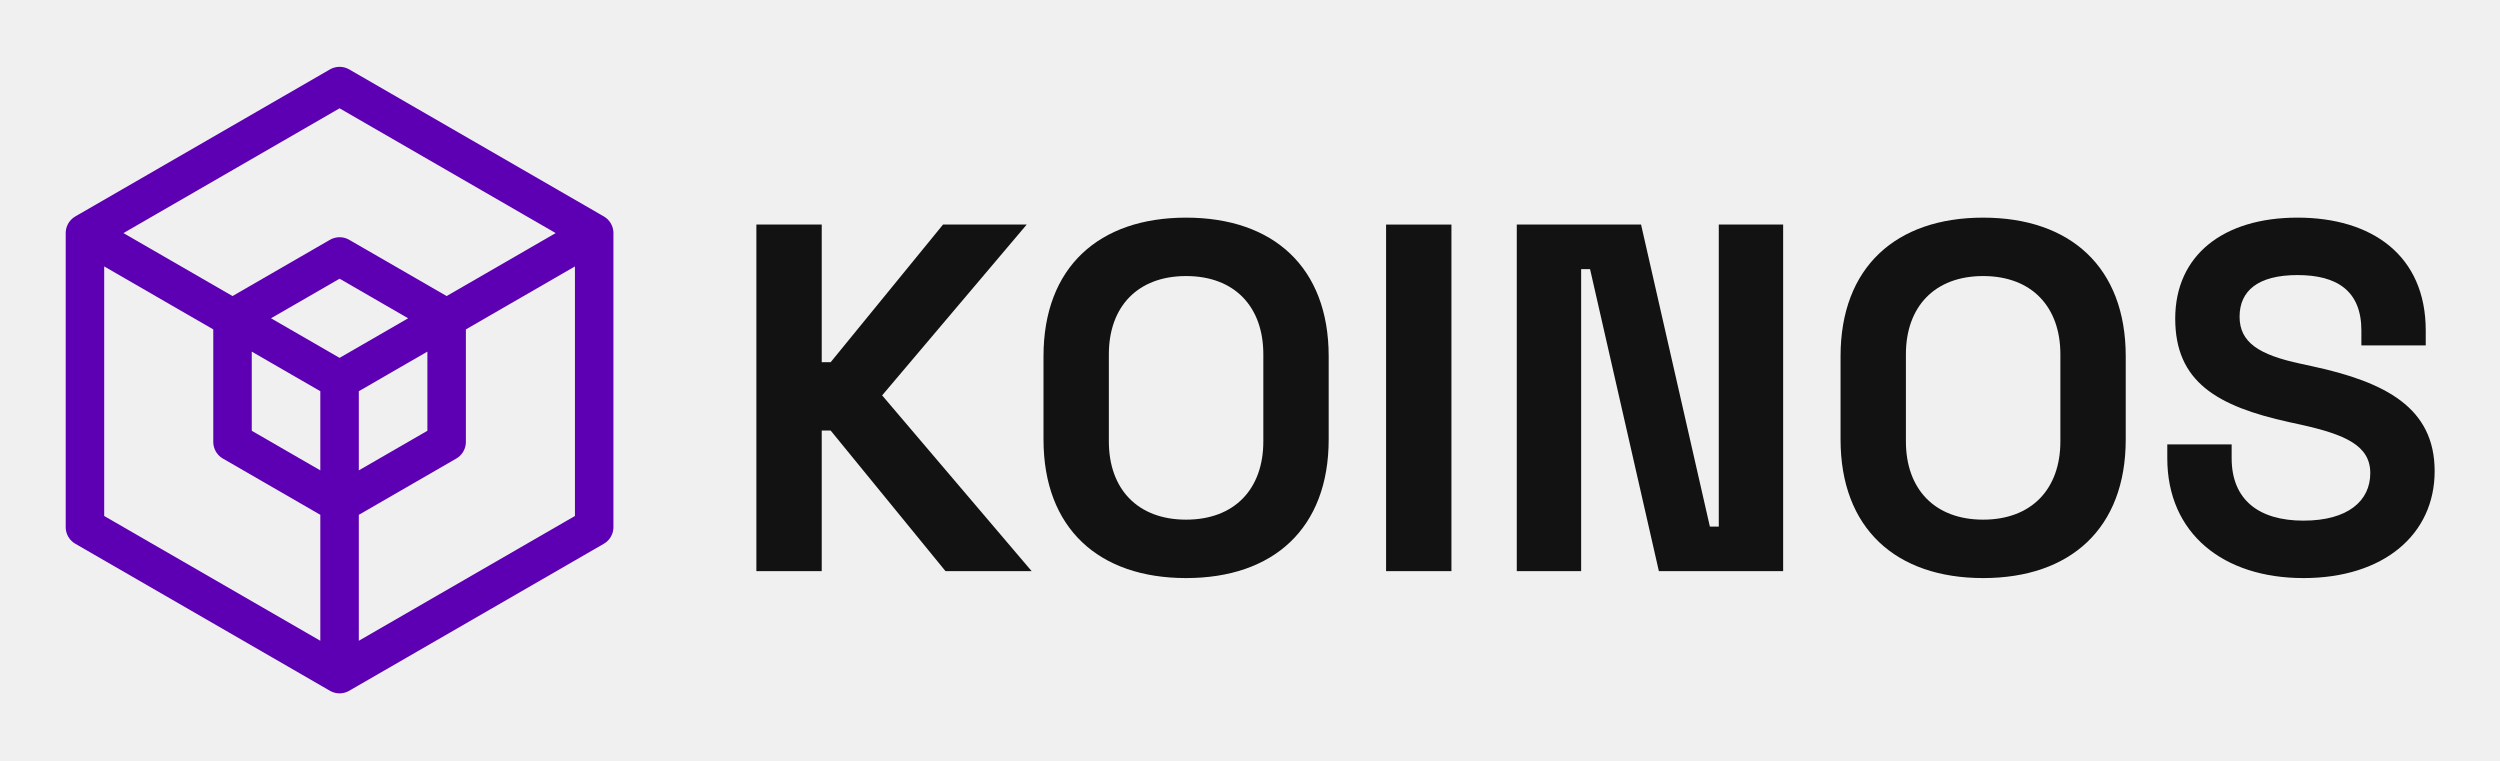
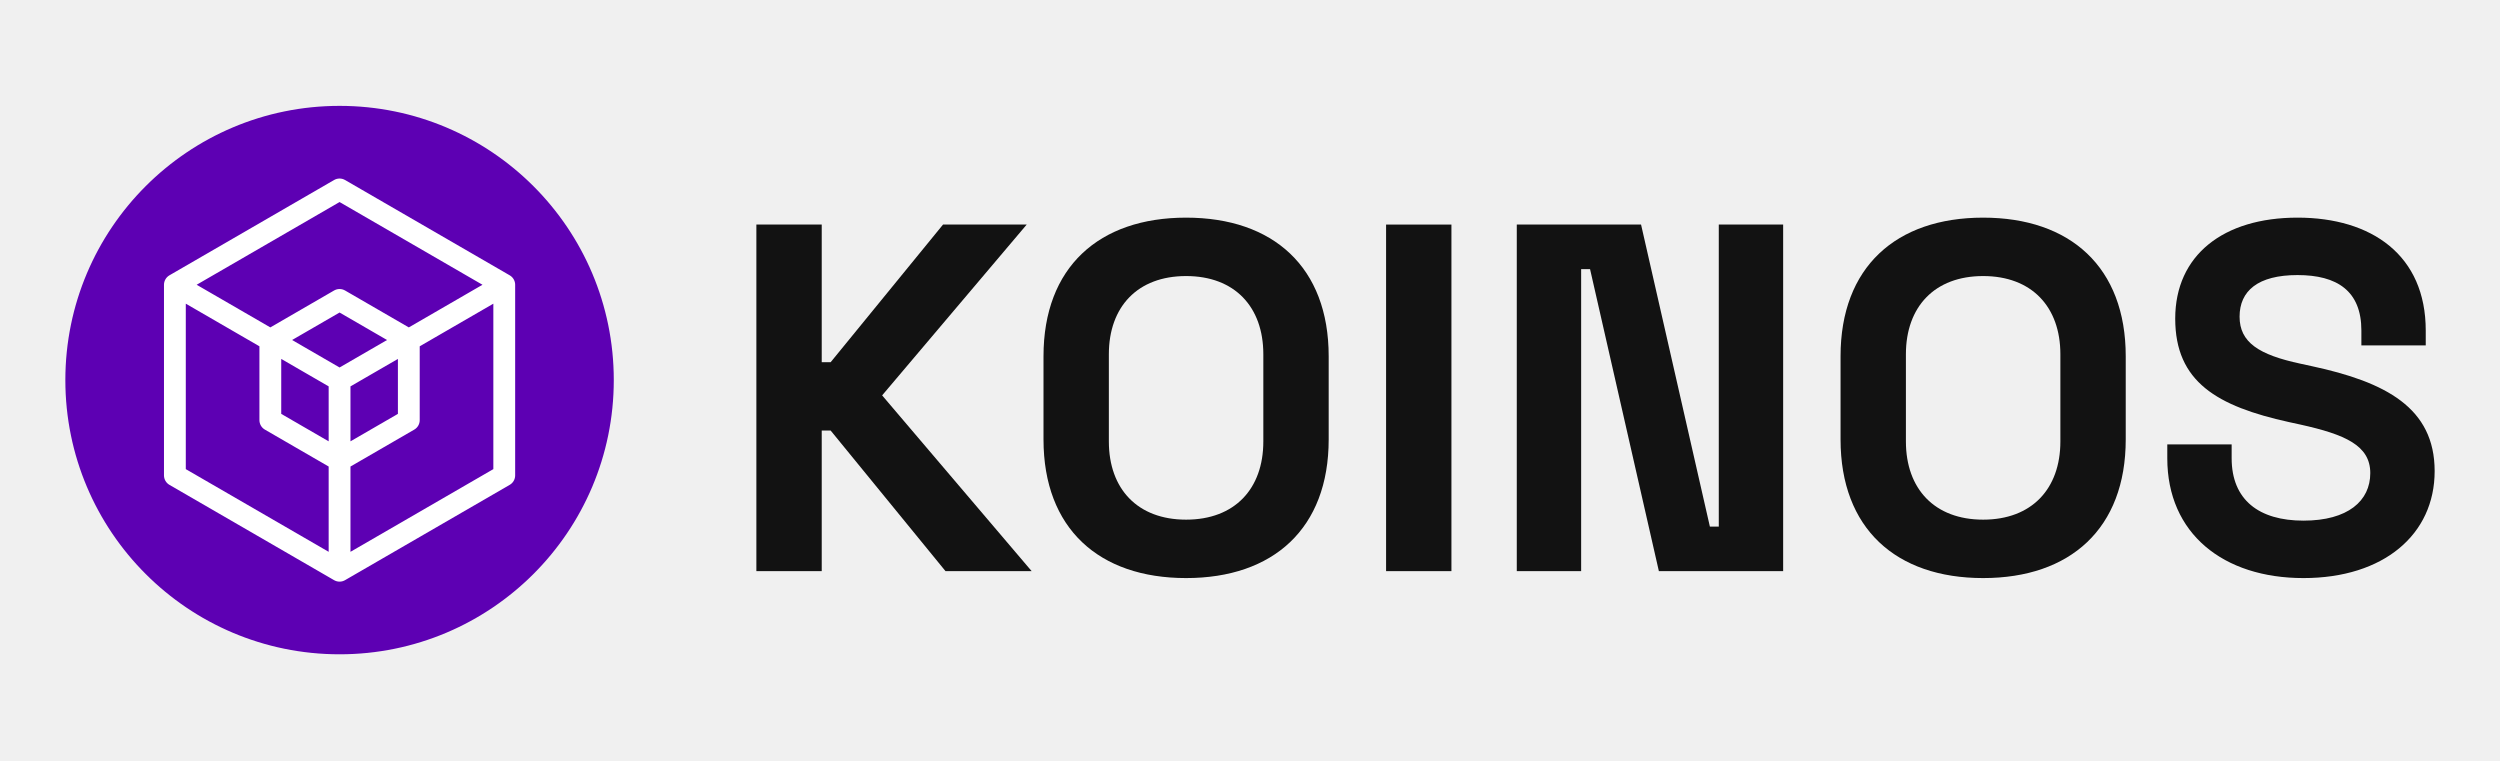
<svg xmlns="http://www.w3.org/2000/svg" id="Layer_1" viewBox="0 0 3896.94 1184.94">
  <defs>
-     <style>.cls-1,.cls-2{fill:none;}.cls-2{stroke:#5d00b3;stroke-linecap:round;stroke-linejoin:round;stroke-width:60px;}.cls-3{fill:#121212;}</style>
+     <style>.cls-1,.cls-2{fill:none;}.cls-3{fill:#5d00b3;}.cls-4{fill:#121212;}.cls-2{stroke:#fff;stroke-linecap:round;stroke-linejoin:round;stroke-width:34px;}</style>
  </defs>
-   <path class="cls-3" d="M1179.02,350.05h101.87v214.55h13.9l175.18-214.55h130.43l-225.35,266.26,233.07,273.97h-134.29l-179.04-219.18h-13.9v219.18h-101.87V350.05Z" />
-   <path class="cls-3" d="M1626.59,684.99v-129.65c0-138.92,86.43-216.09,222.26-216.09s222.27,77.18,222.27,216.09v129.65c0,138.92-86.44,216.09-222.27,216.09s-222.26-77.18-222.26-216.09ZM1969.25,688.08v-135.83c0-74.09-44.77-121.94-120.4-121.94s-120.39,47.85-120.39,121.94v135.83c0,74.09,44.76,121.94,120.39,121.94s120.4-47.85,120.4-121.94Z" />
-   <path class="cls-3" d="M2160.59,350.05h101.87v540.23h-101.87V350.05Z" />
-   <path class="cls-3" d="M2364.32,350.05h193.72l107.27,470.77h13.89v-470.77h100.33v540.23h-193.72l-107.27-470.77h-13.89v470.77h-100.33V350.05Z" />
-   <path class="cls-3" d="M2869.01,684.99v-129.65c0-138.92,86.43-216.09,222.26-216.09s222.27,77.18,222.27,216.09v129.65c0,138.92-86.44,216.09-222.27,216.09s-222.26-77.18-222.26-216.09ZM3211.67,688.08v-135.83c0-74.09-44.77-121.94-120.4-121.94s-120.39,47.85-120.39,121.94v135.83c0,74.09,44.76,121.94,120.39,121.94s120.4-47.85,120.4-121.94Z" />
-   <path class="cls-3" d="M3378.32,714.32v-21.61h100.32v21.61c0,64.83,42.45,97.24,111.91,97.24s104.19-30.87,104.19-74.09-39.35-60.19-108.81-75.63l-17.75-3.86c-111.91-24.7-177.5-62.51-177.5-161.3s74.86-157.44,190.62-157.44,199.88,58.66,199.88,175.96v23.15h-100.32v-23.15c0-61.74-37.82-86.43-99.56-86.43s-90.3,24.7-90.3,64.83,30.1,59.42,94.93,73.32l17.74,3.86c115,24.7,191.4,64.83,191.4,163.61s-79.49,166.7-204.52,166.7-212.23-69.46-212.23-186.77Z" />
+   <path class="cls-4" d="M1179.02,350.05h101.87v214.55h13.9l175.18-214.55h130.43l-225.35,266.26,233.07,273.97h-134.29l-179.04-219.18h-13.9v219.18h-101.87V350.05Z" />
+   <path class="cls-4" d="M1626.59,684.99v-129.65c0-138.92,86.43-216.09,222.26-216.09s222.27,77.18,222.27,216.09v129.65c0,138.92-86.44,216.09-222.27,216.09s-222.26-77.18-222.26-216.09ZM1969.25,688.08v-135.83c0-74.09-44.77-121.94-120.4-121.94s-120.39,47.85-120.39,121.94v135.83c0,74.09,44.76,121.94,120.39,121.94s120.4-47.85,120.4-121.94Z" />
+   <path class="cls-4" d="M2160.59,350.05h101.87v540.23h-101.87V350.05Z" />
+   <path class="cls-4" d="M2364.32,350.05h193.72l107.27,470.77h13.89v-470.77h100.33v540.23h-193.72l-107.27-470.77h-13.89v470.77h-100.33V350.05Z" />
+   <path class="cls-4" d="M2869.01,684.99v-129.65c0-138.92,86.43-216.09,222.26-216.09s222.27,77.18,222.27,216.09v129.65c0,138.92-86.44,216.09-222.27,216.09s-222.26-77.18-222.26-216.09ZM3211.67,688.08v-135.83c0-74.09-44.77-121.94-120.4-121.94s-120.39,47.85-120.39,121.94v135.83c0,74.09,44.76,121.94,120.39,121.94s120.4-47.85,120.4-121.94Z" />
+   <path class="cls-4" d="M3378.32,714.32v-21.61h100.32v21.61c0,64.83,42.45,97.24,111.91,97.24s104.19-30.87,104.19-74.09-39.35-60.19-108.81-75.63l-17.75-3.86c-111.91-24.7-177.5-62.51-177.5-161.3s74.86-157.44,190.62-157.44,199.88,58.66,199.88,175.96v23.15h-100.32v-23.15c0-61.74-37.82-86.43-99.56-86.43s-90.3,24.7-90.3,64.83,30.1,59.42,94.93,73.32l17.74,3.86c115,24.7,191.4,64.83,191.4,163.61s-79.49,166.7-204.52,166.7-212.23-69.46-212.23-186.77Z" />
  <path class="cls-1" d="M3530.87,1164.68v135.83c0,74.09,44.76,121.94,120.39,121.94,0,0,0,0,0,0v-379.7s0,0,0,0c-75.63,0-120.39,47.85-120.39,121.94Z" />
-   <path class="cls-2" d="M529.31,134.17l396.89,229.15v458.3l-396.89,229.15-396.9-229.15v-458.3l396.9-229.15ZM362.44,496.12v192.69l166.88,96.35,166.88-96.35v-192.69l-166.88-96.35-166.88,96.35ZM529.31,592.47v458.3M133.51,363.95l395.8,228.52,396.89-229.15" />
+   <circle class="cls-3" cx="529.31" cy="592.47" r="427.44" />
+   <path class="cls-2" d="M529.31,295.29l256.7,148.59v297.18l-256.7,148.59-256.7-148.59v-297.18l256.7-148.59ZM421.38,529.99v124.95l107.93,62.48,107.93-62.48v-124.95l-107.93-62.48-107.93,62.48ZM529.31,592.47v297.18M273.32,444.29l256,148.18,256.7-148.59" />
</svg>
